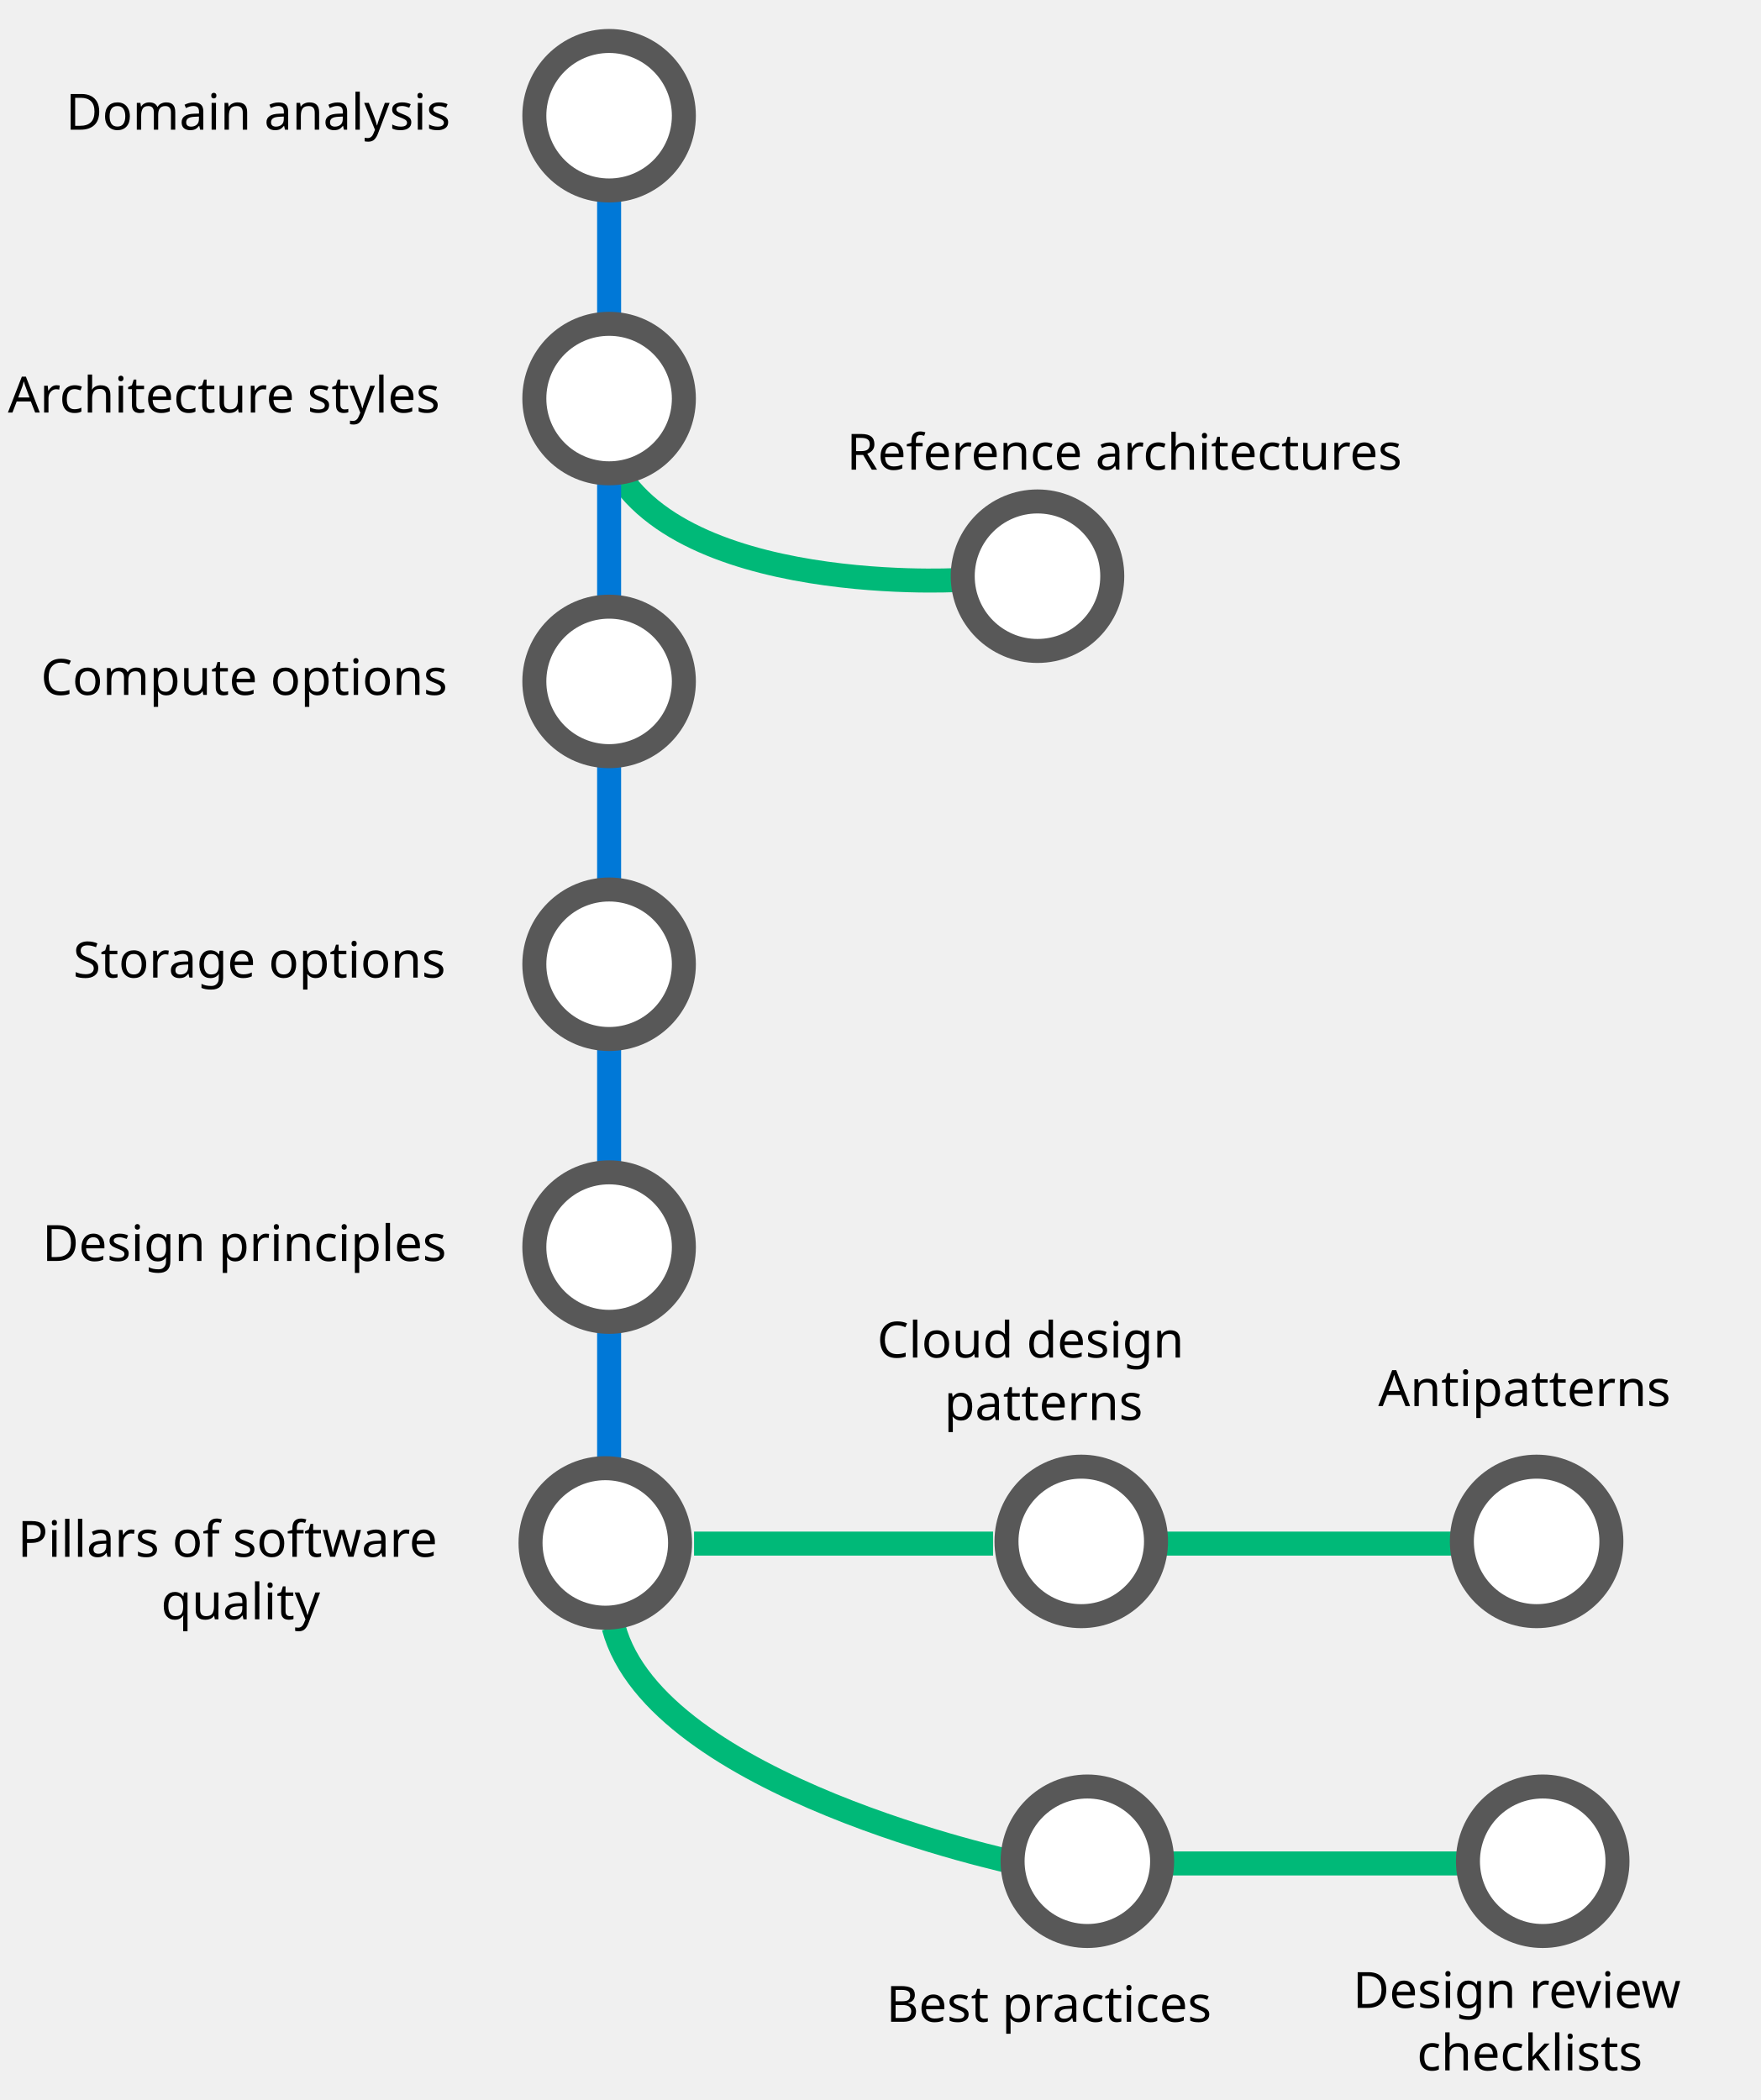
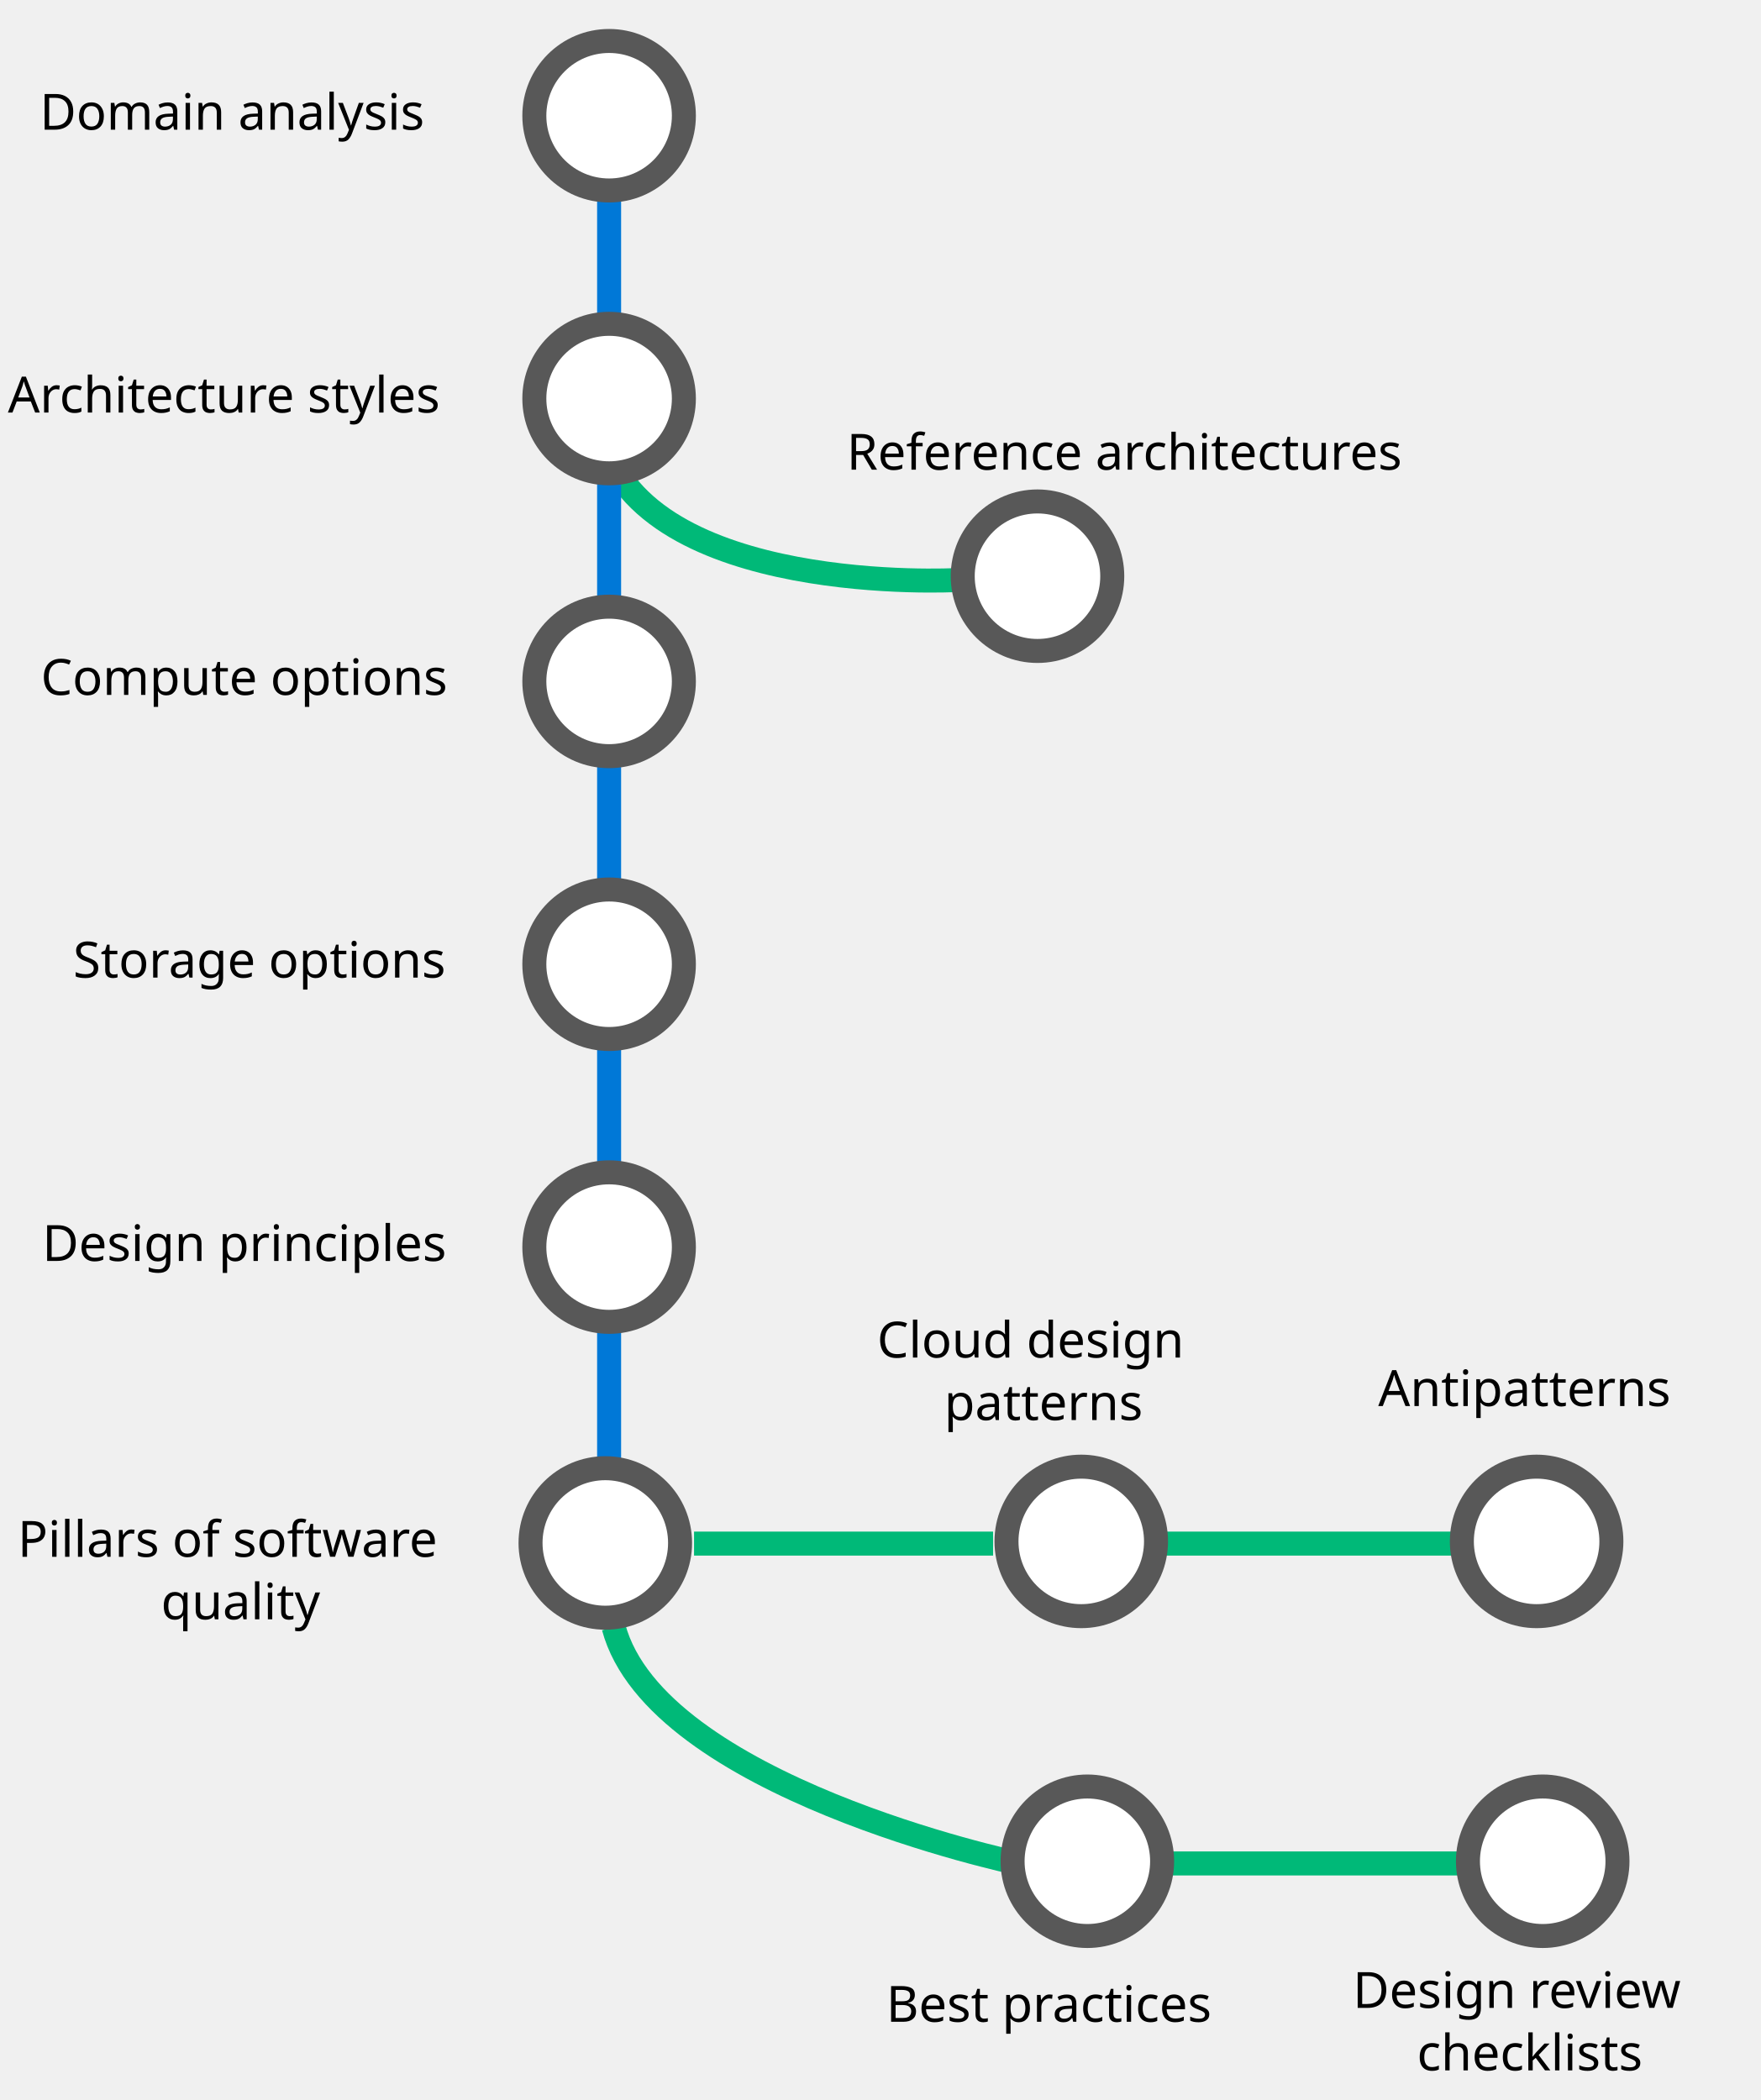
- <svg xmlns="http://www.w3.org/2000/svg" width="440" height="525" viewBox="0 0 440 525" id="svg6224" version="1.1">
+ <svg xmlns="http://www.w3.org/2000/svg" xmlns:xlink="http://www.w3.org/1999/xlink" width="440" height="525" viewBox="0 0 440 525" id="svg6224" version="1.1">
  <style type="text/css" id="style3">
-       .more_info { fill:#bddcf4; }
-       .more_info:hover  { fill: #0078d7; }
      g.more_info text { fill: #000000; }
-       g.more_info:hover text { fill: #ffffff; }
+       g.more_info circle { fill:#ffffff; stroke:#585858; }
+       g.more_info:hover circle  { fill: #008cd7; }
      </style>
  <defs id="defs6226">
    <marker orient="auto" refY="0" refX="0" id="Arrow2Mend" style="overflow:visible">
      <path id="path6821" style="fill:#585858;fill-opacity:1;fill-rule:evenodd;stroke:#585858;stroke-width:0.625;stroke-linejoin:round;stroke-opacity:1" d="M 8.719,4.034 -2.207,0.016 8.719,-4.002 c -1.745,2.372 -1.735,5.617 -6e-7,8.035 z" transform="scale(-0.6,-0.6)" />
    </marker>
    <marker orient="auto" refY="0" refX="0" id="Arrow2Lend" style="overflow:visible">
      <path id="path6815" style="fill:#585858;fill-opacity:1;fill-rule:evenodd;stroke:#585858;stroke-width:0.625;stroke-linejoin:round;stroke-opacity:1" d="M 8.719,4.034 -2.207,0.016 8.719,-4.002 c -1.745,2.372 -1.735,5.617 -6e-7,8.035 z" transform="matrix(-1.1,0,0,-1.1,-1.1,0)" />
    </marker>
  </defs>
  <g id="layer1" transform="translate(-144.3452,-66.35919)">
    <path id="path4369" d="m 508.74,452.258 -74.751,0" style="fill:none;fill-rule:evenodd;stroke:#00b978;stroke-width:6;stroke-linecap:butt;stroke-linejoin:miter;stroke-miterlimit:4;stroke-dasharray:none;stroke-opacity:1" />
    <path id="path4365" d="m 297.723,473.157 c 10.689,39.907 100.665,58.937 100.665,58.937" style="fill:none;fill-rule:evenodd;stroke:#00b978;stroke-width:6;stroke-linecap:butt;stroke-linejoin:miter;stroke-miterlimit:4;stroke-dasharray:none;stroke-opacity:1" />
    <path style="fill:none;fill-rule:evenodd;stroke:#00b978;stroke-width:6;stroke-linecap:butt;stroke-linejoin:miter;stroke-miterlimit:4;stroke-dasharray:none;stroke-opacity:1" d="m 294.866,175.671 c 10.689,39.907 88.543,35.704 88.543,35.704" id="path4359" />
    <path style="fill:none;fill-rule:evenodd;stroke:#0078d7;stroke-width:6;stroke-linecap:butt;stroke-linejoin:miter;stroke-miterlimit:4;stroke-dasharray:none;stroke-opacity:1" d="m 296.591,115.998 0,329.31" id="path4351" />
-     <text id="text4471" y="98.781" x="216.983" style="font-style:normal;font-variant:normal;font-weight:normal;font-stretch:normal;font-size:12.5px;line-height:125%;font-family:sans-serif;-inkscape-font-specification:'sans-serif, Normal';text-align:center;letter-spacing:0px;word-spacing:0px;writing-mode:lr-tb;text-anchor:middle;fill:#000000;fill-opacity:1;stroke:none;stroke-width:1px;stroke-linecap:butt;stroke-linejoin:miter;stroke-opacity:1" xml:space="preserve">
-       <tspan id="tspan4227" x="216.983" y="98.781">Domain analysis</tspan>
-     </text>
-     <circle style="fill:#ffffff;fill-opacity:1;stroke:#585858;stroke-width:6;stroke-linecap:round;stroke-miterlimit:4;stroke-dasharray:none;stroke-dashoffset:0;stroke-opacity:1" id="path4221" cx="296.591" cy="95.29" r="18.688" />
+     <a id="a4198" xlink:href="https://review.docs.microsoft.com/en-us/azure/architecture/guide/domain-analysis?branch=a3g">
+       <g class="more_info" id="analysis-group">
+         <text id="text4471" y="98.781" x="216.983" style="font-style:normal;font-variant:normal;font-weight:normal;font-stretch:normal;font-size:12.5px;line-height:125%;font-family:sans-serif;-inkscape-font-specification:'sans-serif, Normal';text-align:center;letter-spacing:0px;word-spacing:0px;writing-mode:lr-tb;text-anchor:middle;fill-opacity:1;stroke:none;stroke-width:1px;stroke-linecap:butt;stroke-linejoin:miter;stroke-opacity:1" xml:space="preserve">
+           <tspan id="tspan4227" x="216.983" y="98.781">Domain analysis</tspan>
+         </text>
+         <circle style="fill-opacity:1;stroke-width:6;stroke-linecap:round;stroke-miterlimit:4;stroke-dasharray:none;stroke-dashoffset:0;stroke-opacity:1" id="path4221" cx="296.591" cy="95.29" r="18.688" />
+       </g>
+     </a>
    <circle r="18.688" cy="166.001" cx="296.591" id="circle4229" style="fill:#ffffff;fill-opacity:1;stroke:#585858;stroke-width:6;stroke-linecap:round;stroke-miterlimit:4;stroke-dasharray:none;stroke-dashoffset:0;stroke-opacity:1" />
    <text xml:space="preserve" style="font-style:normal;font-variant:normal;font-weight:normal;font-stretch:normal;font-size:12.5px;line-height:125%;font-family:sans-serif;-inkscape-font-specification:'sans-serif, Normal';text-align:center;letter-spacing:0px;word-spacing:0px;writing-mode:lr-tb;text-anchor:middle;fill:#000000;fill-opacity:1;stroke:none;stroke-width:1px;stroke-linecap:butt;stroke-linejoin:miter;stroke-opacity:1" x="208.443" y="169.492" id="text4231">
      <tspan y="169.492" x="208.443" id="tspan4233">Architecture styles</tspan>
    </text>
    <text id="text4235" y="183.779" x="433.494" style="font-style:normal;font-variant:normal;font-weight:normal;font-stretch:normal;font-size:12.5px;line-height:125%;font-family:sans-serif;-inkscape-font-specification:'sans-serif, Normal';text-align:center;letter-spacing:0px;word-spacing:0px;writing-mode:lr-tb;text-anchor:middle;fill:#000000;fill-opacity:1;stroke:none;stroke-width:1px;stroke-linecap:butt;stroke-linejoin:miter;stroke-opacity:1" xml:space="preserve">
      <tspan id="tspan4237" x="433.494" y="183.779">Reference architectures</tspan>
    </text>
    <circle style="fill:#ffffff;fill-opacity:1;stroke:#585858;stroke-width:6;stroke-linecap:round;stroke-miterlimit:4;stroke-dasharray:none;stroke-dashoffset:0;stroke-opacity:1" id="circle4239" cx="296.591" cy="378.133" r="18.688" />
    <text id="text4241" y="381.591" x="213.545" style="font-style:normal;font-variant:normal;font-weight:normal;font-stretch:normal;font-size:12.5px;line-height:125%;font-family:sans-serif;-inkscape-font-specification:'sans-serif, Normal';text-align:center;letter-spacing:0px;word-spacing:0px;writing-mode:lr-tb;text-anchor:middle;fill:#000000;fill-opacity:1;stroke:none;stroke-width:1px;stroke-linecap:butt;stroke-linejoin:miter;stroke-opacity:1" xml:space="preserve">
      <tspan id="tspan4243" x="213.545" y="381.591">Design principles</tspan>
    </text>
    <circle style="fill:#ffffff;fill-opacity:1;stroke:#585858;stroke-width:6;stroke-linecap:round;stroke-miterlimit:4;stroke-dasharray:none;stroke-dashoffset:0;stroke-opacity:1" id="circle4245" cx="403.666" cy="210.409" r="18.688" />
    <text id="text4277" y="240.081" x="213.496" style="font-style:normal;font-variant:normal;font-weight:normal;font-stretch:normal;font-size:12.5px;line-height:125%;font-family:sans-serif;-inkscape-font-specification:'sans-serif, Normal';text-align:center;letter-spacing:0px;word-spacing:0px;writing-mode:lr-tb;text-anchor:middle;fill:#000000;fill-opacity:1;stroke:none;stroke-width:1px;stroke-linecap:butt;stroke-linejoin:miter;stroke-opacity:1" xml:space="preserve">
      <tspan id="tspan4279" x="213.496" y="240.081">Compute options</tspan>
    </text>
    <circle style="fill:#ffffff;fill-opacity:1;stroke:#585858;stroke-width:6;stroke-linecap:round;stroke-miterlimit:4;stroke-dasharray:none;stroke-dashoffset:0;stroke-opacity:1" id="circle4281" cx="296.591" cy="236.712" r="18.688" />
    <circle r="18.688" cy="307.422" cx="296.591" id="circle4287" style="fill:#ffffff;fill-opacity:1;stroke:#585858;stroke-width:6;stroke-linecap:round;stroke-miterlimit:4;stroke-dasharray:none;stroke-dashoffset:0;stroke-opacity:1" />
    <text xml:space="preserve" style="font-style:normal;font-variant:normal;font-weight:normal;font-stretch:normal;font-size:12.5px;line-height:125%;font-family:sans-serif;-inkscape-font-specification:'sans-serif, Normal';text-align:center;letter-spacing:0px;word-spacing:0px;writing-mode:lr-tb;text-anchor:middle;fill:#000000;fill-opacity:1;stroke:none;stroke-width:1px;stroke-linecap:butt;stroke-linejoin:miter;stroke-opacity:1" x="217.305" y="310.758" id="text4289">
      <tspan y="310.758" x="217.305" id="tspan4291">Storage options</tspan>
    </text>
    <text id="text4241-6" y="455.553" x="212.595" style="font-style:normal;font-variant:normal;font-weight:normal;font-stretch:normal;font-size:12.5px;line-height:125%;font-family:sans-serif;-inkscape-font-specification:'sans-serif, Normal';text-align:center;letter-spacing:0px;word-spacing:0px;writing-mode:lr-tb;text-anchor:middle;fill:#000000;fill-opacity:1;stroke:none;stroke-width:1px;stroke-linecap:butt;stroke-linejoin:miter;stroke-opacity:1" xml:space="preserve">
      <tspan id="tspan4243-2" x="212.595" y="455.553">Pillars of software</tspan>
      <tspan x="212.595" y="471.178" id="tspan4445">quality</tspan>
    </text>
    <path style="fill:none;fill-rule:evenodd;stroke:#00b978;stroke-width:6;stroke-linecap:butt;stroke-linejoin:miter;stroke-miterlimit:4;stroke-dasharray:none;stroke-opacity:1" d="m 392.573,452.258 -74.751,0" id="path4447" />
    <text xml:space="preserve" style="font-style:normal;font-variant:normal;font-weight:normal;font-stretch:normal;font-size:12.5px;line-height:125%;font-family:sans-serif;-inkscape-font-specification:'sans-serif, Normal';text-align:center;letter-spacing:0px;word-spacing:0px;writing-mode:lr-tb;text-anchor:middle;fill:#000000;fill-opacity:1;stroke:none;stroke-width:1px;stroke-linecap:butt;stroke-linejoin:miter;stroke-opacity:1" x="413.298" y="405.749" id="text4253">
      <tspan id="tspan4377" x="413.298" y="405.749">Cloud design</tspan>
      <tspan id="tspan4379" x="413.298" y="421.374">patterns</tspan>
    </text>
    <text id="text4259" y="417.871" x="533.506" style="font-style:normal;font-variant:normal;font-weight:normal;font-stretch:normal;font-size:12.5px;line-height:125%;font-family:sans-serif;-inkscape-font-specification:'sans-serif, Normal';text-align:center;letter-spacing:0px;word-spacing:0px;writing-mode:lr-tb;text-anchor:middle;fill:#000000;fill-opacity:1;stroke:none;stroke-width:1px;stroke-linecap:butt;stroke-linejoin:miter;stroke-opacity:1" xml:space="preserve">
      <tspan id="tspan4261" x="533.506" y="417.871">Antipatterns</tspan>
    </text>
    <circle style="fill:#ffffff;fill-opacity:1;stroke:#585858;stroke-width:6;stroke-linecap:round;stroke-miterlimit:4;stroke-dasharray:none;stroke-dashoffset:0;stroke-opacity:1" id="circle4263" cx="528.421" cy="451.711" r="18.688" />
    <circle r="18.688" cy="451.711" cx="414.604" id="circle4367" style="fill:#ffffff;fill-opacity:1;stroke:#585858;stroke-width:6;stroke-linecap:round;stroke-miterlimit:4;stroke-dasharray:none;stroke-dashoffset:0;stroke-opacity:1" />
    <path id="path4369-6" d="m 510.264,532.221 -74.751,0" style="fill:none;fill-rule:evenodd;stroke:#00b978;stroke-width:6;stroke-linecap:butt;stroke-linejoin:miter;stroke-miterlimit:4;stroke-dasharray:none;stroke-opacity:1" />
    <circle style="fill:#ffffff;fill-opacity:1;stroke:#585858;stroke-width:6;stroke-linecap:round;stroke-miterlimit:4;stroke-dasharray:none;stroke-dashoffset:0;stroke-opacity:1" id="circle4263-7" cx="529.944" cy="531.674" r="18.688" />
    <circle r="18.688" cy="531.674" cx="416.128" id="circle4367-3" style="fill:#ffffff;fill-opacity:1;stroke:#585858;stroke-width:6;stroke-linecap:round;stroke-miterlimit:4;stroke-dasharray:none;stroke-dashoffset:0;stroke-opacity:1" />
    <text xml:space="preserve" style="font-style:normal;font-variant:normal;font-weight:normal;font-stretch:normal;font-size:12.5px;line-height:125%;font-family:sans-serif;-inkscape-font-specification:'sans-serif, Normal';text-align:center;letter-spacing:0px;word-spacing:0px;writing-mode:lr-tb;text-anchor:middle;fill:#000000;fill-opacity:1;stroke:none;stroke-width:1px;stroke-linecap:butt;stroke-linejoin:miter;stroke-opacity:1" x="414.636" y="571.799" id="text4253-9">
      <tspan id="tspan4379-5" x="414.636" y="571.799">Best practices</tspan>
    </text>
    <text id="text4259-5" y="568.326" x="534.835" style="font-style:normal;font-variant:normal;font-weight:normal;font-stretch:normal;font-size:12.5px;line-height:125%;font-family:sans-serif;-inkscape-font-specification:'sans-serif, Normal';text-align:center;letter-spacing:0px;word-spacing:0px;writing-mode:lr-tb;text-anchor:middle;fill:#000000;fill-opacity:1;stroke:none;stroke-width:1px;stroke-linecap:butt;stroke-linejoin:miter;stroke-opacity:1" xml:space="preserve">
      <tspan id="tspan4261-5" x="534.835" y="568.326">Design review</tspan>
      <tspan x="534.835" y="583.951" id="tspan4550">checklists</tspan>
    </text>
    <circle style="fill:#ffffff;fill-opacity:1;stroke:#585858;stroke-width:6;stroke-linecap:round;stroke-miterlimit:4;stroke-dasharray:none;stroke-dashoffset:0;stroke-opacity:1" id="circle4239-2" cx="295.64" cy="452.095" r="18.688" />
  </g>
</svg>
